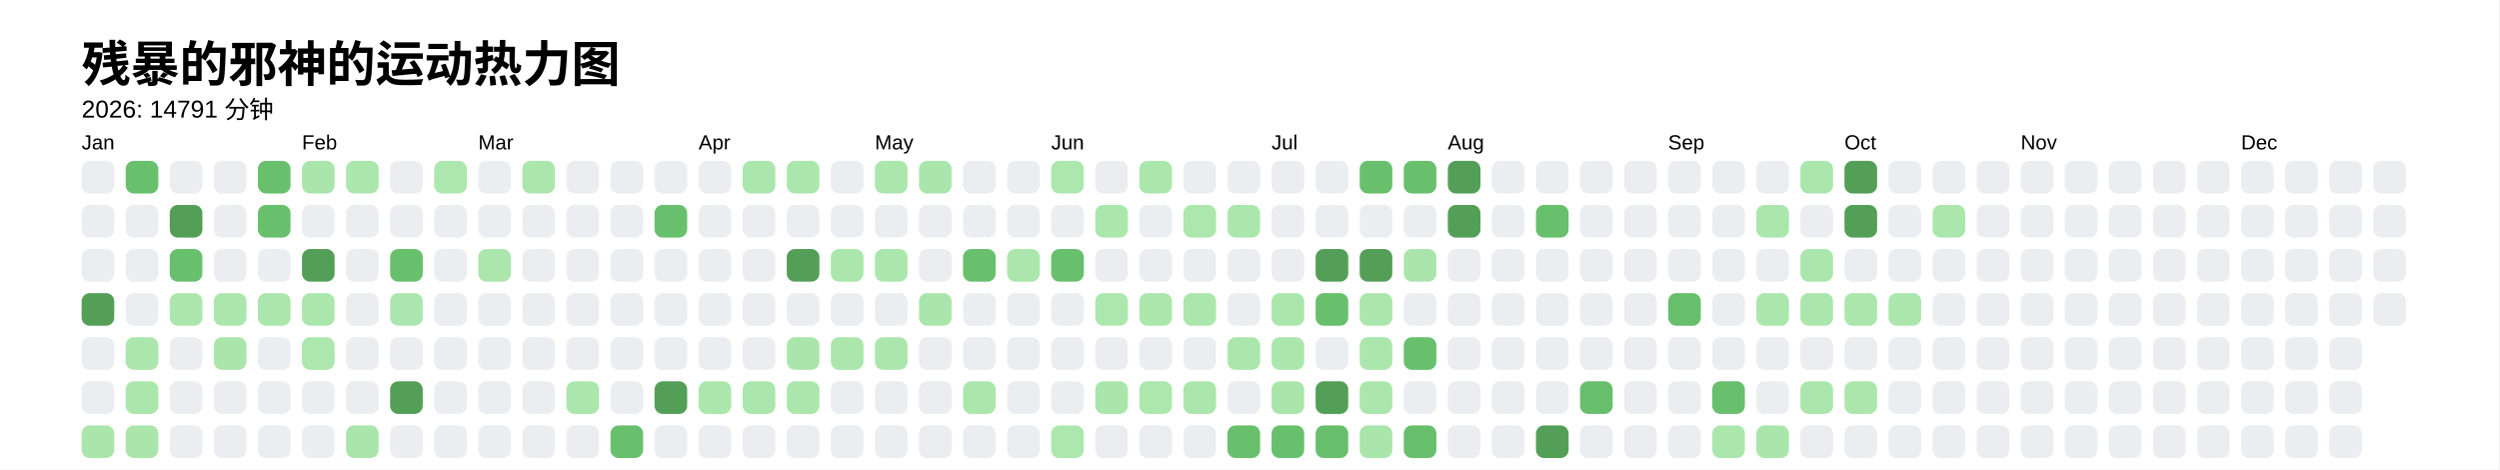
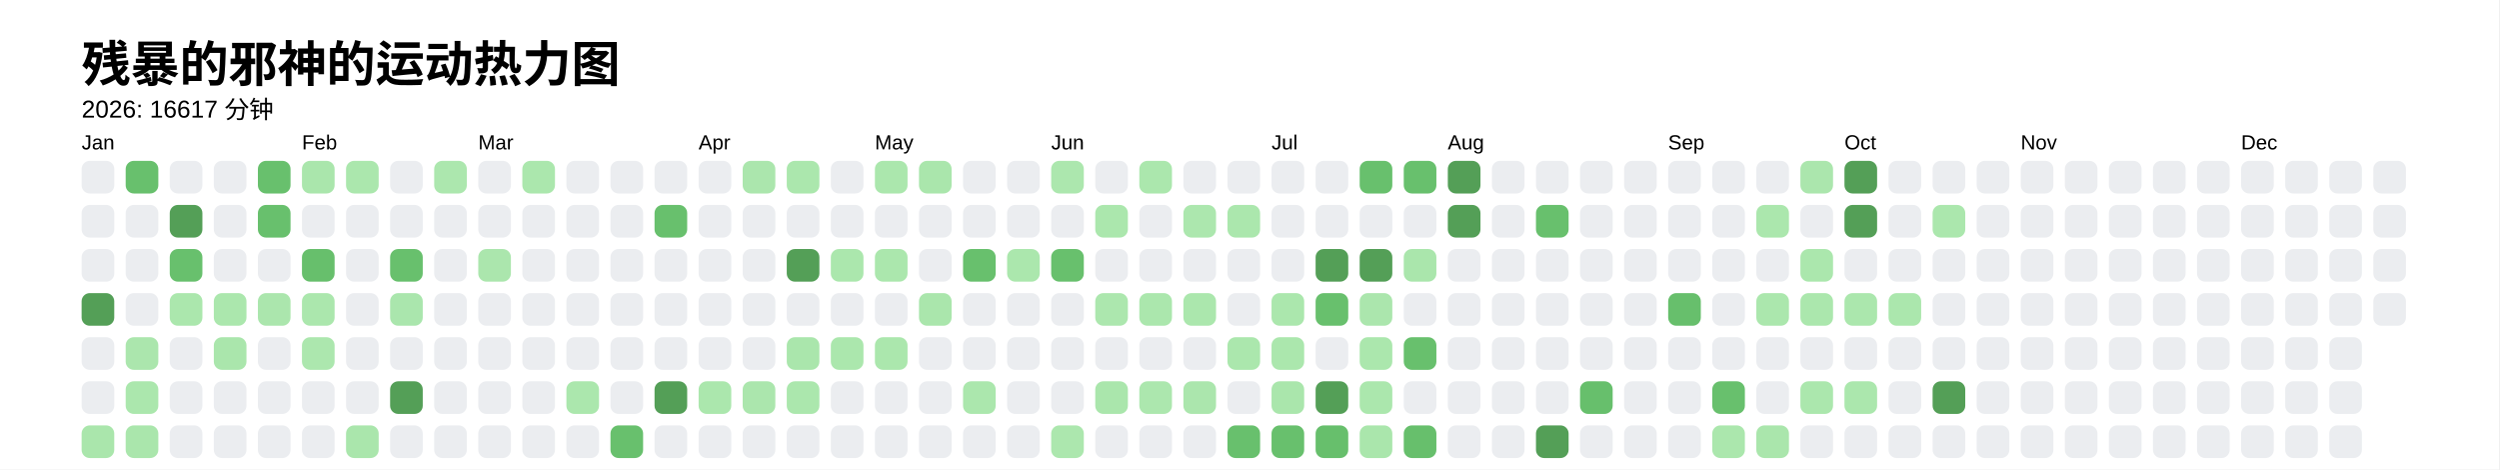
<svg xmlns="http://www.w3.org/2000/svg" baseProfile="full" height="57.5mm" version="1.1" viewBox="0,0,306.2,57.5" width="306.2mm">
  <defs />
  <rect fill="#FFFFFF" height="57.5" width="306.2" x="0" y="0" />
  <text fill="#000000" style="font-size:6px; font-family:Arial; font-weight:bold;" x="10" y="10">残暴的邪神的运动热力图</text>
-   <text fill="#000000" style="font-size:3px; font-family:Arial;" x="10" y="14.4">2026: 14791 分钟</text>
+   <text fill="#000000" style="font-size:3px; font-family:Arial;" x="10" y="14.4">2026: 16617 分钟</text>
  <text fill="#000000" style="font-size:2.5px; font-family:Arial" x="10" y="18.3">Jan</text>
  <rect fill="#EBEDF0" height="4" rx="1" ry="1" width="4" x="10" y="19.7" />
  <rect fill="#EBEDF0" height="4" rx="1" ry="1" width="4" x="10" y="25.1" />
  <rect fill="#EBEDF0" height="4" rx="1" ry="1" width="4" x="10" y="30.5" />
  <rect fill="#549F57" height="4" rx="1" ry="1" width="4" x="10" y="35.9" />
  <rect fill="#EBEDF0" height="4" rx="1" ry="1" width="4" x="10" y="41.3" />
  <rect fill="#EBEDF0" height="4" rx="1" ry="1" width="4" x="10" y="46.7" />
  <rect fill="#aae6ac" height="4" rx="1" ry="1" width="4" x="10" y="52.1" />
  <rect fill="#68c06d" height="4" rx="1" ry="1" width="4" x="15.4" y="19.7" />
  <rect fill="#EBEDF0" height="4" rx="1" ry="1" width="4" x="15.4" y="25.1" />
  <rect fill="#EBEDF0" height="4" rx="1" ry="1" width="4" x="15.4" y="30.5" />
  <rect fill="#EBEDF0" height="4" rx="1" ry="1" width="4" x="15.4" y="35.9" />
  <rect fill="#abe6ad" height="4" rx="1" ry="1" width="4" x="15.4" y="41.3" />
  <rect fill="#abe7ad" height="4" rx="1" ry="1" width="4" x="15.4" y="46.7" />
  <rect fill="#aae6ac" height="4" rx="1" ry="1" width="4" x="15.4" y="52.1" />
  <rect fill="#EBEDF0" height="4" rx="1" ry="1" width="4" x="20.8" y="19.7" />
  <rect fill="#549F57" height="4" rx="1" ry="1" width="4" x="20.8" y="25.1" />
  <rect fill="#68c06d" height="4" rx="1" ry="1" width="4" x="20.8" y="30.5" />
  <rect fill="#abe7ad" height="4" rx="1" ry="1" width="4" x="20.8" y="35.9" />
  <rect fill="#EBEDF0" height="4" rx="1" ry="1" width="4" x="20.8" y="41.3" />
  <rect fill="#EBEDF0" height="4" rx="1" ry="1" width="4" x="20.8" y="46.7" />
  <rect fill="#EBEDF0" height="4" rx="1" ry="1" width="4" x="20.8" y="52.1" />
  <rect fill="#EBEDF0" height="4" rx="1" ry="1" width="4" x="26.2" y="19.7" />
  <rect fill="#EBEDF0" height="4" rx="1" ry="1" width="4" x="26.2" y="25.1" />
  <rect fill="#EBEDF0" height="4" rx="1" ry="1" width="4" x="26.2" y="30.5" />
  <rect fill="#abe7ad" height="4" rx="1" ry="1" width="4" x="26.2" y="35.9" />
  <rect fill="#aae6ac" height="4" rx="1" ry="1" width="4" x="26.2" y="41.3" />
  <rect fill="#EBEDF0" height="4" rx="1" ry="1" width="4" x="26.2" y="46.7" />
  <rect fill="#EBEDF0" height="4" rx="1" ry="1" width="4" x="26.2" y="52.1" />
  <rect fill="#68c06d" height="4" rx="1" ry="1" width="4" x="31.6" y="19.7" />
  <rect fill="#68c06d" height="4" rx="1" ry="1" width="4" x="31.6" y="25.1" />
  <rect fill="#EBEDF0" height="4" rx="1" ry="1" width="4" x="31.6" y="30.5" />
  <rect fill="#abe6ad" height="4" rx="1" ry="1" width="4" x="31.6" y="35.9" />
  <rect fill="#EBEDF0" height="4" rx="1" ry="1" width="4" x="31.6" y="41.3" />
  <rect fill="#EBEDF0" height="4" rx="1" ry="1" width="4" x="31.6" y="46.7" />
  <rect fill="#EBEDF0" height="4" rx="1" ry="1" width="4" x="31.6" y="52.1" />
  <text fill="#000000" style="font-size:2.5px; font-family:Arial" x="37.0" y="18.3">Feb</text>
  <rect fill="#aae6ac" height="4" rx="1" ry="1" width="4" x="37.0" y="19.7" />
  <rect fill="#EBEDF0" height="4" rx="1" ry="1" width="4" x="37.0" y="25.1" />
-   <rect fill="#549F57" height="4" rx="1" ry="1" width="4" x="37.0" y="30.5" />
+   <rect fill="#67bf6c" height="4" rx="1" ry="1" width="4" x="37.0" y="30.5" />
  <rect fill="#abe7ad" height="4" rx="1" ry="1" width="4" x="37.0" y="35.9" />
  <rect fill="#ace7ae" height="4" rx="1" ry="1" width="4" x="37.0" y="41.3" />
  <rect fill="#EBEDF0" height="4" rx="1" ry="1" width="4" x="37.0" y="46.7" />
  <rect fill="#EBEDF0" height="4" rx="1" ry="1" width="4" x="37.0" y="52.1" />
  <rect fill="#abe7ad" height="4" rx="1" ry="1" width="4" x="42.4" y="19.7" />
  <rect fill="#EBEDF0" height="4" rx="1" ry="1" width="4" x="42.4" y="25.1" />
  <rect fill="#EBEDF0" height="4" rx="1" ry="1" width="4" x="42.4" y="30.5" />
  <rect fill="#EBEDF0" height="4" rx="1" ry="1" width="4" x="42.4" y="35.9" />
  <rect fill="#EBEDF0" height="4" rx="1" ry="1" width="4" x="42.4" y="41.3" />
  <rect fill="#EBEDF0" height="4" rx="1" ry="1" width="4" x="42.4" y="46.7" />
  <rect fill="#aae6ac" height="4" rx="1" ry="1" width="4" x="42.4" y="52.1" />
  <rect fill="#EBEDF0" height="4" rx="1" ry="1" width="4" x="47.8" y="19.7" />
  <rect fill="#EBEDF0" height="4" rx="1" ry="1" width="4" x="47.8" y="25.1" />
  <rect fill="#68c06d" height="4" rx="1" ry="1" width="4" x="47.8" y="30.5" />
  <rect fill="#aae6ad" height="4" rx="1" ry="1" width="4" x="47.8" y="35.9" />
  <rect fill="#EBEDF0" height="4" rx="1" ry="1" width="4" x="47.8" y="41.3" />
  <rect fill="#549F57" height="4" rx="1" ry="1" width="4" x="47.8" y="46.7" />
  <rect fill="#EBEDF0" height="4" rx="1" ry="1" width="4" x="47.8" y="52.1" />
  <rect fill="#ace7ae" height="4" rx="1" ry="1" width="4" x="53.2" y="19.7" />
  <rect fill="#EBEDF0" height="4" rx="1" ry="1" width="4" x="53.2" y="25.1" />
  <rect fill="#EBEDF0" height="4" rx="1" ry="1" width="4" x="53.2" y="30.5" />
  <rect fill="#EBEDF0" height="4" rx="1" ry="1" width="4" x="53.2" y="35.9" />
  <rect fill="#EBEDF0" height="4" rx="1" ry="1" width="4" x="53.2" y="41.3" />
  <rect fill="#EBEDF0" height="4" rx="1" ry="1" width="4" x="53.2" y="46.7" />
  <rect fill="#EBEDF0" height="4" rx="1" ry="1" width="4" x="53.2" y="52.1" />
  <text fill="#000000" style="font-size:2.5px; font-family:Arial" x="58.6" y="18.3">Mar</text>
  <rect fill="#EBEDF0" height="4" rx="1" ry="1" width="4" x="58.6" y="19.7" />
  <rect fill="#EBEDF0" height="4" rx="1" ry="1" width="4" x="58.6" y="25.1" />
  <rect fill="#abe6ad" height="4" rx="1" ry="1" width="4" x="58.6" y="30.5" />
  <rect fill="#EBEDF0" height="4" rx="1" ry="1" width="4" x="58.6" y="35.9" />
  <rect fill="#EBEDF0" height="4" rx="1" ry="1" width="4" x="58.6" y="41.3" />
  <rect fill="#EBEDF0" height="4" rx="1" ry="1" width="4" x="58.6" y="46.7" />
  <rect fill="#EBEDF0" height="4" rx="1" ry="1" width="4" x="58.6" y="52.1" />
  <rect fill="#abe7ad" height="4" rx="1" ry="1" width="4" x="64" y="19.7" />
  <rect fill="#EBEDF0" height="4" rx="1" ry="1" width="4" x="64" y="25.1" />
  <rect fill="#EBEDF0" height="4" rx="1" ry="1" width="4" x="64" y="30.5" />
  <rect fill="#EBEDF0" height="4" rx="1" ry="1" width="4" x="64" y="35.9" />
  <rect fill="#EBEDF0" height="4" rx="1" ry="1" width="4" x="64" y="41.3" />
  <rect fill="#EBEDF0" height="4" rx="1" ry="1" width="4" x="64" y="46.7" />
  <rect fill="#EBEDF0" height="4" rx="1" ry="1" width="4" x="64" y="52.1" />
  <rect fill="#EBEDF0" height="4" rx="1" ry="1" width="4" x="69.4" y="19.7" />
  <rect fill="#EBEDF0" height="4" rx="1" ry="1" width="4" x="69.4" y="25.1" />
  <rect fill="#EBEDF0" height="4" rx="1" ry="1" width="4" x="69.4" y="30.5" />
  <rect fill="#EBEDF0" height="4" rx="1" ry="1" width="4" x="69.4" y="35.9" />
  <rect fill="#EBEDF0" height="4" rx="1" ry="1" width="4" x="69.4" y="41.3" />
  <rect fill="#abe7ad" height="4" rx="1" ry="1" width="4" x="69.4" y="46.7" />
  <rect fill="#EBEDF0" height="4" rx="1" ry="1" width="4" x="69.4" y="52.1" />
  <rect fill="#EBEDF0" height="4" rx="1" ry="1" width="4" x="74.8" y="19.7" />
  <rect fill="#EBEDF0" height="4" rx="1" ry="1" width="4" x="74.8" y="25.1" />
  <rect fill="#EBEDF0" height="4" rx="1" ry="1" width="4" x="74.8" y="30.5" />
  <rect fill="#EBEDF0" height="4" rx="1" ry="1" width="4" x="74.8" y="35.9" />
  <rect fill="#EBEDF0" height="4" rx="1" ry="1" width="4" x="74.8" y="41.3" />
  <rect fill="#EBEDF0" height="4" rx="1" ry="1" width="4" x="74.8" y="46.7" />
  <rect fill="#68c06d" height="4" rx="1" ry="1" width="4" x="74.8" y="52.1" />
  <rect fill="#EBEDF0" height="4" rx="1" ry="1" width="4" x="80.2" y="19.7" />
  <rect fill="#68c06d" height="4" rx="1" ry="1" width="4" x="80.2" y="25.1" />
  <rect fill="#EBEDF0" height="4" rx="1" ry="1" width="4" x="80.2" y="30.5" />
  <rect fill="#EBEDF0" height="4" rx="1" ry="1" width="4" x="80.2" y="35.9" />
  <rect fill="#EBEDF0" height="4" rx="1" ry="1" width="4" x="80.2" y="41.3" />
  <rect fill="#549F57" height="4" rx="1" ry="1" width="4" x="80.2" y="46.7" />
  <rect fill="#EBEDF0" height="4" rx="1" ry="1" width="4" x="80.2" y="52.1" />
  <text fill="#000000" style="font-size:2.5px; font-family:Arial" x="85.6" y="18.3">Apr</text>
  <rect fill="#EBEDF0" height="4" rx="1" ry="1" width="4" x="85.6" y="19.7" />
  <rect fill="#EBEDF0" height="4" rx="1" ry="1" width="4" x="85.6" y="25.1" />
  <rect fill="#EBEDF0" height="4" rx="1" ry="1" width="4" x="85.6" y="30.5" />
  <rect fill="#EBEDF0" height="4" rx="1" ry="1" width="4" x="85.6" y="35.9" />
  <rect fill="#EBEDF0" height="4" rx="1" ry="1" width="4" x="85.6" y="41.3" />
  <rect fill="#abe7ad" height="4" rx="1" ry="1" width="4" x="85.6" y="46.7" />
  <rect fill="#EBEDF0" height="4" rx="1" ry="1" width="4" x="85.6" y="52.1" />
  <rect fill="#abe6ad" height="4" rx="1" ry="1" width="4" x="91" y="19.7" />
  <rect fill="#EBEDF0" height="4" rx="1" ry="1" width="4" x="91" y="25.1" />
  <rect fill="#EBEDF0" height="4" rx="1" ry="1" width="4" x="91" y="30.5" />
  <rect fill="#EBEDF0" height="4" rx="1" ry="1" width="4" x="91" y="35.9" />
  <rect fill="#EBEDF0" height="4" rx="1" ry="1" width="4" x="91" y="41.3" />
  <rect fill="#abe6ad" height="4" rx="1" ry="1" width="4" x="91" y="46.7" />
  <rect fill="#EBEDF0" height="4" rx="1" ry="1" width="4" x="91" y="52.1" />
  <rect fill="#abe7ad" height="4" rx="1" ry="1" width="4" x="96.4" y="19.7" />
  <rect fill="#EBEDF0" height="4" rx="1" ry="1" width="4" x="96.4" y="25.1" />
  <rect fill="#549F57" height="4" rx="1" ry="1" width="4" x="96.4" y="30.5" />
  <rect fill="#EBEDF0" height="4" rx="1" ry="1" width="4" x="96.4" y="35.9" />
  <rect fill="#aae6ac" height="4" rx="1" ry="1" width="4" x="96.4" y="41.3" />
  <rect fill="#abe7ad" height="4" rx="1" ry="1" width="4" x="96.4" y="46.7" />
  <rect fill="#EBEDF0" height="4" rx="1" ry="1" width="4" x="96.4" y="52.1" />
  <rect fill="#EBEDF0" height="4" rx="1" ry="1" width="4" x="101.8" y="19.7" />
  <rect fill="#EBEDF0" height="4" rx="1" ry="1" width="4" x="101.8" y="25.1" />
  <rect fill="#abe7ad" height="4" rx="1" ry="1" width="4" x="101.8" y="30.5" />
  <rect fill="#EBEDF0" height="4" rx="1" ry="1" width="4" x="101.8" y="35.9" />
  <rect fill="#abe7ad" height="4" rx="1" ry="1" width="4" x="101.8" y="41.3" />
  <rect fill="#EBEDF0" height="4" rx="1" ry="1" width="4" x="101.8" y="46.7" />
  <rect fill="#EBEDF0" height="4" rx="1" ry="1" width="4" x="101.8" y="52.1" />
  <text fill="#000000" style="font-size:2.5px; font-family:Arial" x="107.2" y="18.3">May</text>
  <rect fill="#abe7ad" height="4" rx="1" ry="1" width="4" x="107.2" y="19.7" />
  <rect fill="#EBEDF0" height="4" rx="1" ry="1" width="4" x="107.2" y="25.1" />
  <rect fill="#abe7ad" height="4" rx="1" ry="1" width="4" x="107.2" y="30.5" />
  <rect fill="#EBEDF0" height="4" rx="1" ry="1" width="4" x="107.2" y="35.9" />
  <rect fill="#abe7ad" height="4" rx="1" ry="1" width="4" x="107.2" y="41.3" />
  <rect fill="#EBEDF0" height="4" rx="1" ry="1" width="4" x="107.2" y="46.7" />
  <rect fill="#EBEDF0" height="4" rx="1" ry="1" width="4" x="107.2" y="52.1" />
  <rect fill="#aae6ac" height="4" rx="1" ry="1" width="4" x="112.6" y="19.7" />
  <rect fill="#EBEDF0" height="4" rx="1" ry="1" width="4" x="112.6" y="25.1" />
  <rect fill="#EBEDF0" height="4" rx="1" ry="1" width="4" x="112.6" y="30.5" />
  <rect fill="#aae6ac" height="4" rx="1" ry="1" width="4" x="112.6" y="35.9" />
  <rect fill="#EBEDF0" height="4" rx="1" ry="1" width="4" x="112.6" y="41.3" />
  <rect fill="#EBEDF0" height="4" rx="1" ry="1" width="4" x="112.6" y="46.7" />
  <rect fill="#EBEDF0" height="4" rx="1" ry="1" width="4" x="112.6" y="52.1" />
  <rect fill="#EBEDF0" height="4" rx="1" ry="1" width="4" x="118" y="19.7" />
  <rect fill="#EBEDF0" height="4" rx="1" ry="1" width="4" x="118" y="25.1" />
  <rect fill="#68c06d" height="4" rx="1" ry="1" width="4" x="118" y="30.5" />
  <rect fill="#EBEDF0" height="4" rx="1" ry="1" width="4" x="118" y="35.9" />
  <rect fill="#EBEDF0" height="4" rx="1" ry="1" width="4" x="118" y="41.3" />
  <rect fill="#abe7ad" height="4" rx="1" ry="1" width="4" x="118" y="46.7" />
  <rect fill="#EBEDF0" height="4" rx="1" ry="1" width="4" x="118" y="52.1" />
  <rect fill="#EBEDF0" height="4" rx="1" ry="1" width="4" x="123.4" y="19.7" />
  <rect fill="#EBEDF0" height="4" rx="1" ry="1" width="4" x="123.4" y="25.1" />
  <rect fill="#abe7ad" height="4" rx="1" ry="1" width="4" x="123.4" y="30.5" />
  <rect fill="#EBEDF0" height="4" rx="1" ry="1" width="4" x="123.4" y="35.9" />
  <rect fill="#EBEDF0" height="4" rx="1" ry="1" width="4" x="123.4" y="41.3" />
  <rect fill="#EBEDF0" height="4" rx="1" ry="1" width="4" x="123.4" y="46.7" />
  <rect fill="#EBEDF0" height="4" rx="1" ry="1" width="4" x="123.4" y="52.1" />
  <text fill="#000000" style="font-size:2.5px; font-family:Arial" x="128.8" y="18.3">Jun</text>
  <rect fill="#ace7ae" height="4" rx="1" ry="1" width="4" x="128.8" y="19.7" />
  <rect fill="#EBEDF0" height="4" rx="1" ry="1" width="4" x="128.8" y="25.1" />
  <rect fill="#68c06d" height="4" rx="1" ry="1" width="4" x="128.8" y="30.5" />
  <rect fill="#EBEDF0" height="4" rx="1" ry="1" width="4" x="128.8" y="35.9" />
  <rect fill="#EBEDF0" height="4" rx="1" ry="1" width="4" x="128.8" y="41.3" />
  <rect fill="#EBEDF0" height="4" rx="1" ry="1" width="4" x="128.8" y="46.7" />
  <rect fill="#ace7ae" height="4" rx="1" ry="1" width="4" x="128.8" y="52.1" />
  <rect fill="#EBEDF0" height="4" rx="1" ry="1" width="4" x="134.2" y="19.7" />
  <rect fill="#abe7ad" height="4" rx="1" ry="1" width="4" x="134.2" y="25.1" />
  <rect fill="#EBEDF0" height="4" rx="1" ry="1" width="4" x="134.2" y="30.5" />
  <rect fill="#ace7ae" height="4" rx="1" ry="1" width="4" x="134.2" y="35.9" />
  <rect fill="#EBEDF0" height="4" rx="1" ry="1" width="4" x="134.2" y="41.3" />
  <rect fill="#aae6ac" height="4" rx="1" ry="1" width="4" x="134.2" y="46.7" />
  <rect fill="#EBEDF0" height="4" rx="1" ry="1" width="4" x="134.2" y="52.1" />
  <rect fill="#abe7ad" height="4" rx="1" ry="1" width="4" x="139.6" y="19.7" />
  <rect fill="#EBEDF0" height="4" rx="1" ry="1" width="4" x="139.6" y="25.1" />
  <rect fill="#EBEDF0" height="4" rx="1" ry="1" width="4" x="139.6" y="30.5" />
  <rect fill="#abe7ad" height="4" rx="1" ry="1" width="4" x="139.6" y="35.9" />
  <rect fill="#EBEDF0" height="4" rx="1" ry="1" width="4" x="139.6" y="41.3" />
  <rect fill="#ace7ae" height="4" rx="1" ry="1" width="4" x="139.6" y="46.7" />
  <rect fill="#EBEDF0" height="4" rx="1" ry="1" width="4" x="139.6" y="52.1" />
  <rect fill="#EBEDF0" height="4" rx="1" ry="1" width="4" x="145" y="19.7" />
  <rect fill="#ace7ae" height="4" rx="1" ry="1" width="4" x="145" y="25.1" />
  <rect fill="#EBEDF0" height="4" rx="1" ry="1" width="4" x="145" y="30.5" />
  <rect fill="#abe7ad" height="4" rx="1" ry="1" width="4" x="145" y="35.9" />
  <rect fill="#EBEDF0" height="4" rx="1" ry="1" width="4" x="145" y="41.3" />
  <rect fill="#abe6ad" height="4" rx="1" ry="1" width="4" x="145" y="46.7" />
  <rect fill="#EBEDF0" height="4" rx="1" ry="1" width="4" x="145" y="52.1" />
  <rect fill="#EBEDF0" height="4" rx="1" ry="1" width="4" x="150.4" y="19.7" />
  <rect fill="#abe7ad" height="4" rx="1" ry="1" width="4" x="150.4" y="25.1" />
  <rect fill="#EBEDF0" height="4" rx="1" ry="1" width="4" x="150.4" y="30.5" />
  <rect fill="#EBEDF0" height="4" rx="1" ry="1" width="4" x="150.4" y="35.9" />
  <rect fill="#abe7ad" height="4" rx="1" ry="1" width="4" x="150.4" y="41.3" />
  <rect fill="#EBEDF0" height="4" rx="1" ry="1" width="4" x="150.4" y="46.7" />
  <rect fill="#68c06d" height="4" rx="1" ry="1" width="4" x="150.4" y="52.1" />
  <text fill="#000000" style="font-size:2.5px; font-family:Arial" x="155.8" y="18.3">Jul</text>
  <rect fill="#EBEDF0" height="4" rx="1" ry="1" width="4" x="155.8" y="19.7" />
  <rect fill="#EBEDF0" height="4" rx="1" ry="1" width="4" x="155.8" y="25.1" />
  <rect fill="#EBEDF0" height="4" rx="1" ry="1" width="4" x="155.8" y="30.5" />
  <rect fill="#abe7ad" height="4" rx="1" ry="1" width="4" x="155.8" y="35.9" />
  <rect fill="#abe7ad" height="4" rx="1" ry="1" width="4" x="155.8" y="41.3" />
  <rect fill="#aae6ac" height="4" rx="1" ry="1" width="4" x="155.8" y="46.7" />
  <rect fill="#68c06d" height="4" rx="1" ry="1" width="4" x="155.8" y="52.1" />
  <rect fill="#EBEDF0" height="4" rx="1" ry="1" width="4" x="161.2" y="19.7" />
  <rect fill="#EBEDF0" height="4" rx="1" ry="1" width="4" x="161.2" y="25.1" />
  <rect fill="#549F57" height="4" rx="1" ry="1" width="4" x="161.2" y="30.5" />
  <rect fill="#68c06d" height="4" rx="1" ry="1" width="4" x="161.2" y="35.9" />
  <rect fill="#EBEDF0" height="4" rx="1" ry="1" width="4" x="161.2" y="41.3" />
  <rect fill="#549F57" height="4" rx="1" ry="1" width="4" x="161.2" y="46.7" />
  <rect fill="#67bf6c" height="4" rx="1" ry="1" width="4" x="161.2" y="52.1" />
  <rect fill="#68c06d" height="4" rx="1" ry="1" width="4" x="166.6" y="19.7" />
  <rect fill="#EBEDF0" height="4" rx="1" ry="1" width="4" x="166.6" y="25.1" />
  <rect fill="#549F57" height="4" rx="1" ry="1" width="4" x="166.6" y="30.5" />
  <rect fill="#abe6ad" height="4" rx="1" ry="1" width="4" x="166.6" y="35.9" />
  <rect fill="#abe7ad" height="4" rx="1" ry="1" width="4" x="166.6" y="41.3" />
  <rect fill="#abe7ad" height="4" rx="1" ry="1" width="4" x="166.6" y="46.7" />
  <rect fill="#aae6ac" height="4" rx="1" ry="1" width="4" x="166.6" y="52.1" />
  <rect fill="#68c06d" height="4" rx="1" ry="1" width="4" x="172" y="19.7" />
  <rect fill="#EBEDF0" height="4" rx="1" ry="1" width="4" x="172" y="25.1" />
  <rect fill="#aae6ac" height="4" rx="1" ry="1" width="4" x="172" y="30.5" />
  <rect fill="#EBEDF0" height="4" rx="1" ry="1" width="4" x="172" y="35.9" />
  <rect fill="#68c06d" height="4" rx="1" ry="1" width="4" x="172" y="41.3" />
  <rect fill="#EBEDF0" height="4" rx="1" ry="1" width="4" x="172" y="46.7" />
  <rect fill="#67bf6c" height="4" rx="1" ry="1" width="4" x="172" y="52.1" />
  <text fill="#000000" style="font-size:2.5px; font-family:Arial" x="177.4" y="18.3">Aug</text>
  <rect fill="#549F57" height="4" rx="1" ry="1" width="4" x="177.4" y="19.7" />
  <rect fill="#549F57" height="4" rx="1" ry="1" width="4" x="177.4" y="25.1" />
  <rect fill="#EBEDF0" height="4" rx="1" ry="1" width="4" x="177.4" y="30.5" />
  <rect fill="#EBEDF0" height="4" rx="1" ry="1" width="4" x="177.4" y="35.9" />
  <rect fill="#EBEDF0" height="4" rx="1" ry="1" width="4" x="177.4" y="41.3" />
  <rect fill="#EBEDF0" height="4" rx="1" ry="1" width="4" x="177.4" y="46.7" />
  <rect fill="#EBEDF0" height="4" rx="1" ry="1" width="4" x="177.4" y="52.1" />
  <rect fill="#EBEDF0" height="4" rx="1" ry="1" width="4" x="182.8" y="19.7" />
  <rect fill="#EBEDF0" height="4" rx="1" ry="1" width="4" x="182.8" y="25.1" />
  <rect fill="#EBEDF0" height="4" rx="1" ry="1" width="4" x="182.8" y="30.5" />
  <rect fill="#EBEDF0" height="4" rx="1" ry="1" width="4" x="182.8" y="35.9" />
  <rect fill="#EBEDF0" height="4" rx="1" ry="1" width="4" x="182.8" y="41.3" />
  <rect fill="#EBEDF0" height="4" rx="1" ry="1" width="4" x="182.8" y="46.7" />
  <rect fill="#EBEDF0" height="4" rx="1" ry="1" width="4" x="182.8" y="52.1" />
  <rect fill="#EBEDF0" height="4" rx="1" ry="1" width="4" x="188.2" y="19.7" />
  <rect fill="#68c06d" height="4" rx="1" ry="1" width="4" x="188.2" y="25.1" />
  <rect fill="#EBEDF0" height="4" rx="1" ry="1" width="4" x="188.2" y="30.5" />
  <rect fill="#EBEDF0" height="4" rx="1" ry="1" width="4" x="188.2" y="35.9" />
  <rect fill="#EBEDF0" height="4" rx="1" ry="1" width="4" x="188.2" y="41.3" />
  <rect fill="#EBEDF0" height="4" rx="1" ry="1" width="4" x="188.2" y="46.7" />
  <rect fill="#549F57" height="4" rx="1" ry="1" width="4" x="188.2" y="52.1" />
  <rect fill="#EBEDF0" height="4" rx="1" ry="1" width="4" x="193.6" y="19.7" />
  <rect fill="#EBEDF0" height="4" rx="1" ry="1" width="4" x="193.6" y="25.1" />
  <rect fill="#EBEDF0" height="4" rx="1" ry="1" width="4" x="193.6" y="30.5" />
  <rect fill="#EBEDF0" height="4" rx="1" ry="1" width="4" x="193.6" y="35.9" />
  <rect fill="#EBEDF0" height="4" rx="1" ry="1" width="4" x="193.6" y="41.3" />
  <rect fill="#67bf6c" height="4" rx="1" ry="1" width="4" x="193.6" y="46.7" />
  <rect fill="#EBEDF0" height="4" rx="1" ry="1" width="4" x="193.6" y="52.1" />
  <rect fill="#EBEDF0" height="4" rx="1" ry="1" width="4" x="199" y="19.7" />
  <rect fill="#EBEDF0" height="4" rx="1" ry="1" width="4" x="199" y="25.1" />
  <rect fill="#EBEDF0" height="4" rx="1" ry="1" width="4" x="199" y="30.5" />
  <rect fill="#EBEDF0" height="4" rx="1" ry="1" width="4" x="199" y="35.9" />
  <rect fill="#EBEDF0" height="4" rx="1" ry="1" width="4" x="199" y="41.3" />
  <rect fill="#EBEDF0" height="4" rx="1" ry="1" width="4" x="199" y="46.7" />
  <rect fill="#EBEDF0" height="4" rx="1" ry="1" width="4" x="199" y="52.1" />
  <text fill="#000000" style="font-size:2.5px; font-family:Arial" x="204.4" y="18.3">Sep</text>
  <rect fill="#EBEDF0" height="4" rx="1" ry="1" width="4" x="204.4" y="19.7" />
  <rect fill="#EBEDF0" height="4" rx="1" ry="1" width="4" x="204.4" y="25.1" />
  <rect fill="#EBEDF0" height="4" rx="1" ry="1" width="4" x="204.4" y="30.5" />
  <rect fill="#67bf6c" height="4" rx="1" ry="1" width="4" x="204.4" y="35.9" />
  <rect fill="#EBEDF0" height="4" rx="1" ry="1" width="4" x="204.4" y="41.3" />
  <rect fill="#EBEDF0" height="4" rx="1" ry="1" width="4" x="204.4" y="46.7" />
  <rect fill="#EBEDF0" height="4" rx="1" ry="1" width="4" x="204.4" y="52.1" />
  <rect fill="#EBEDF0" height="4" rx="1" ry="1" width="4" x="209.8" y="19.7" />
  <rect fill="#EBEDF0" height="4" rx="1" ry="1" width="4" x="209.8" y="25.1" />
  <rect fill="#EBEDF0" height="4" rx="1" ry="1" width="4" x="209.8" y="30.5" />
  <rect fill="#EBEDF0" height="4" rx="1" ry="1" width="4" x="209.8" y="35.9" />
  <rect fill="#EBEDF0" height="4" rx="1" ry="1" width="4" x="209.8" y="41.3" />
  <rect fill="#68c06d" height="4" rx="1" ry="1" width="4" x="209.8" y="46.7" />
  <rect fill="#abe7ad" height="4" rx="1" ry="1" width="4" x="209.8" y="52.1" />
  <rect fill="#EBEDF0" height="4" rx="1" ry="1" width="4" x="215.2" y="19.7" />
  <rect fill="#abe7ad" height="4" rx="1" ry="1" width="4" x="215.2" y="25.1" />
  <rect fill="#EBEDF0" height="4" rx="1" ry="1" width="4" x="215.2" y="30.5" />
  <rect fill="#abe7ad" height="4" rx="1" ry="1" width="4" x="215.2" y="35.9" />
  <rect fill="#EBEDF0" height="4" rx="1" ry="1" width="4" x="215.2" y="41.3" />
  <rect fill="#EBEDF0" height="4" rx="1" ry="1" width="4" x="215.2" y="46.7" />
  <rect fill="#aae6ac" height="4" rx="1" ry="1" width="4" x="215.2" y="52.1" />
  <rect fill="#abe6ad" height="4" rx="1" ry="1" width="4" x="220.6" y="19.7" />
  <rect fill="#EBEDF0" height="4" rx="1" ry="1" width="4" x="220.6" y="25.1" />
  <rect fill="#abe7ad" height="4" rx="1" ry="1" width="4" x="220.6" y="30.5" />
  <rect fill="#abe7ad" height="4" rx="1" ry="1" width="4" x="220.6" y="35.9" />
  <rect fill="#EBEDF0" height="4" rx="1" ry="1" width="4" x="220.6" y="41.3" />
  <rect fill="#abe7ad" height="4" rx="1" ry="1" width="4" x="220.6" y="46.7" />
  <rect fill="#EBEDF0" height="4" rx="1" ry="1" width="4" x="220.6" y="52.1" />
  <text fill="#000000" style="font-size:2.5px; font-family:Arial" x="226" y="18.3">Oct</text>
  <rect fill="#549F57" height="4" rx="1" ry="1" width="4" x="226" y="19.7" />
  <rect fill="#549F57" height="4" rx="1" ry="1" width="4" x="226" y="25.1" />
  <rect fill="#EBEDF0" height="4" rx="1" ry="1" width="4" x="226" y="30.5" />
  <rect fill="#abe7ad" height="4" rx="1" ry="1" width="4" x="226" y="35.9" />
  <rect fill="#EBEDF0" height="4" rx="1" ry="1" width="4" x="226" y="41.3" />
  <rect fill="#abe7ad" height="4" rx="1" ry="1" width="4" x="226" y="46.7" />
  <rect fill="#EBEDF0" height="4" rx="1" ry="1" width="4" x="226" y="52.1" />
  <rect fill="#EBEDF0" height="4" rx="1" ry="1" width="4" x="231.4" y="19.7" />
  <rect fill="#EBEDF0" height="4" rx="1" ry="1" width="4" x="231.4" y="25.1" />
  <rect fill="#EBEDF0" height="4" rx="1" ry="1" width="4" x="231.4" y="30.5" />
  <rect fill="#abe7ad" height="4" rx="1" ry="1" width="4" x="231.4" y="35.9" />
  <rect fill="#EBEDF0" height="4" rx="1" ry="1" width="4" x="231.4" y="41.3" />
  <rect fill="#EBEDF0" height="4" rx="1" ry="1" width="4" x="231.4" y="46.7" />
  <rect fill="#EBEDF0" height="4" rx="1" ry="1" width="4" x="231.4" y="52.1" />
  <rect fill="#EBEDF0" height="4" rx="1" ry="1" width="4" x="236.8" y="19.7" />
  <rect fill="#abe7ad" height="4" rx="1" ry="1" width="4" x="236.8" y="25.1" />
  <rect fill="#EBEDF0" height="4" rx="1" ry="1" width="4" x="236.8" y="30.5" />
  <rect fill="#EBEDF0" height="4" rx="1" ry="1" width="4" x="236.8" y="35.9" />
  <rect fill="#EBEDF0" height="4" rx="1" ry="1" width="4" x="236.8" y="41.3" />
-   <rect fill="#EBEDF0" height="4" rx="1" ry="1" width="4" x="236.8" y="46.7" />
+   <rect fill="#549F57" height="4" rx="1" ry="1" width="4" x="236.8" y="46.7" />
  <rect fill="#EBEDF0" height="4" rx="1" ry="1" width="4" x="236.8" y="52.1" />
  <rect fill="#EBEDF0" height="4" rx="1" ry="1" width="4" x="242.2" y="19.7" />
  <rect fill="#EBEDF0" height="4" rx="1" ry="1" width="4" x="242.2" y="25.1" />
  <rect fill="#EBEDF0" height="4" rx="1" ry="1" width="4" x="242.2" y="30.5" />
  <rect fill="#EBEDF0" height="4" rx="1" ry="1" width="4" x="242.2" y="35.9" />
  <rect fill="#EBEDF0" height="4" rx="1" ry="1" width="4" x="242.2" y="41.3" />
  <rect fill="#EBEDF0" height="4" rx="1" ry="1" width="4" x="242.2" y="46.7" />
  <rect fill="#EBEDF0" height="4" rx="1" ry="1" width="4" x="242.2" y="52.1" />
  <text fill="#000000" style="font-size:2.5px; font-family:Arial" x="247.6" y="18.3">Nov</text>
  <rect fill="#EBEDF0" height="4" rx="1" ry="1" width="4" x="247.6" y="19.7" />
  <rect fill="#EBEDF0" height="4" rx="1" ry="1" width="4" x="247.6" y="25.1" />
  <rect fill="#EBEDF0" height="4" rx="1" ry="1" width="4" x="247.6" y="30.5" />
  <rect fill="#EBEDF0" height="4" rx="1" ry="1" width="4" x="247.6" y="35.9" />
  <rect fill="#EBEDF0" height="4" rx="1" ry="1" width="4" x="247.6" y="41.3" />
  <rect fill="#EBEDF0" height="4" rx="1" ry="1" width="4" x="247.6" y="46.7" />
  <rect fill="#EBEDF0" height="4" rx="1" ry="1" width="4" x="247.6" y="52.1" />
  <rect fill="#EBEDF0" height="4" rx="1" ry="1" width="4" x="253" y="19.7" />
  <rect fill="#EBEDF0" height="4" rx="1" ry="1" width="4" x="253" y="25.1" />
  <rect fill="#EBEDF0" height="4" rx="1" ry="1" width="4" x="253" y="30.5" />
  <rect fill="#EBEDF0" height="4" rx="1" ry="1" width="4" x="253" y="35.9" />
  <rect fill="#EBEDF0" height="4" rx="1" ry="1" width="4" x="253" y="41.3" />
  <rect fill="#EBEDF0" height="4" rx="1" ry="1" width="4" x="253" y="46.7" />
  <rect fill="#EBEDF0" height="4" rx="1" ry="1" width="4" x="253" y="52.1" />
  <rect fill="#EBEDF0" height="4" rx="1" ry="1" width="4" x="258.4" y="19.7" />
  <rect fill="#EBEDF0" height="4" rx="1" ry="1" width="4" x="258.4" y="25.1" />
  <rect fill="#EBEDF0" height="4" rx="1" ry="1" width="4" x="258.4" y="30.5" />
  <rect fill="#EBEDF0" height="4" rx="1" ry="1" width="4" x="258.4" y="35.9" />
  <rect fill="#EBEDF0" height="4" rx="1" ry="1" width="4" x="258.4" y="41.3" />
  <rect fill="#EBEDF0" height="4" rx="1" ry="1" width="4" x="258.4" y="46.7" />
  <rect fill="#EBEDF0" height="4" rx="1" ry="1" width="4" x="258.4" y="52.1" />
  <rect fill="#EBEDF0" height="4" rx="1" ry="1" width="4" x="263.8" y="19.7" />
  <rect fill="#EBEDF0" height="4" rx="1" ry="1" width="4" x="263.8" y="25.1" />
  <rect fill="#EBEDF0" height="4" rx="1" ry="1" width="4" x="263.8" y="30.5" />
  <rect fill="#EBEDF0" height="4" rx="1" ry="1" width="4" x="263.8" y="35.9" />
  <rect fill="#EBEDF0" height="4" rx="1" ry="1" width="4" x="263.8" y="41.3" />
  <rect fill="#EBEDF0" height="4" rx="1" ry="1" width="4" x="263.8" y="46.7" />
  <rect fill="#EBEDF0" height="4" rx="1" ry="1" width="4" x="263.8" y="52.1" />
  <rect fill="#EBEDF0" height="4" rx="1" ry="1" width="4" x="269.2" y="19.7" />
  <rect fill="#EBEDF0" height="4" rx="1" ry="1" width="4" x="269.2" y="25.1" />
  <rect fill="#EBEDF0" height="4" rx="1" ry="1" width="4" x="269.2" y="30.5" />
  <rect fill="#EBEDF0" height="4" rx="1" ry="1" width="4" x="269.2" y="35.9" />
  <rect fill="#EBEDF0" height="4" rx="1" ry="1" width="4" x="269.2" y="41.3" />
  <rect fill="#EBEDF0" height="4" rx="1" ry="1" width="4" x="269.2" y="46.7" />
  <rect fill="#EBEDF0" height="4" rx="1" ry="1" width="4" x="269.2" y="52.1" />
  <text fill="#000000" style="font-size:2.5px; font-family:Arial" x="274.6" y="18.3">Dec</text>
  <rect fill="#EBEDF0" height="4" rx="1" ry="1" width="4" x="274.6" y="19.7" />
  <rect fill="#EBEDF0" height="4" rx="1" ry="1" width="4" x="274.6" y="25.1" />
  <rect fill="#EBEDF0" height="4" rx="1" ry="1" width="4" x="274.6" y="30.5" />
  <rect fill="#EBEDF0" height="4" rx="1" ry="1" width="4" x="274.6" y="35.9" />
  <rect fill="#EBEDF0" height="4" rx="1" ry="1" width="4" x="274.6" y="41.3" />
  <rect fill="#EBEDF0" height="4" rx="1" ry="1" width="4" x="274.6" y="46.7" />
  <rect fill="#EBEDF0" height="4" rx="1" ry="1" width="4" x="274.6" y="52.1" />
  <rect fill="#EBEDF0" height="4" rx="1" ry="1" width="4" x="280" y="19.7" />
  <rect fill="#EBEDF0" height="4" rx="1" ry="1" width="4" x="280" y="25.1" />
  <rect fill="#EBEDF0" height="4" rx="1" ry="1" width="4" x="280" y="30.5" />
  <rect fill="#EBEDF0" height="4" rx="1" ry="1" width="4" x="280" y="35.9" />
  <rect fill="#EBEDF0" height="4" rx="1" ry="1" width="4" x="280" y="41.3" />
  <rect fill="#EBEDF0" height="4" rx="1" ry="1" width="4" x="280" y="46.7" />
  <rect fill="#EBEDF0" height="4" rx="1" ry="1" width="4" x="280" y="52.1" />
  <rect fill="#EBEDF0" height="4" rx="1" ry="1" width="4" x="285.4" y="19.7" />
  <rect fill="#EBEDF0" height="4" rx="1" ry="1" width="4" x="285.4" y="25.1" />
  <rect fill="#EBEDF0" height="4" rx="1" ry="1" width="4" x="285.4" y="30.5" />
  <rect fill="#EBEDF0" height="4" rx="1" ry="1" width="4" x="285.4" y="35.9" />
  <rect fill="#EBEDF0" height="4" rx="1" ry="1" width="4" x="285.4" y="41.3" />
  <rect fill="#EBEDF0" height="4" rx="1" ry="1" width="4" x="285.4" y="46.7" />
  <rect fill="#EBEDF0" height="4" rx="1" ry="1" width="4" x="285.4" y="52.1" />
  <rect fill="#EBEDF0" height="4" rx="1" ry="1" width="4" x="290.8" y="19.7" />
  <rect fill="#EBEDF0" height="4" rx="1" ry="1" width="4" x="290.8" y="25.1" />
  <rect fill="#EBEDF0" height="4" rx="1" ry="1" width="4" x="290.8" y="30.5" />
  <rect fill="#EBEDF0" height="4" rx="1" ry="1" width="4" x="290.8" y="35.9" />
</svg>
